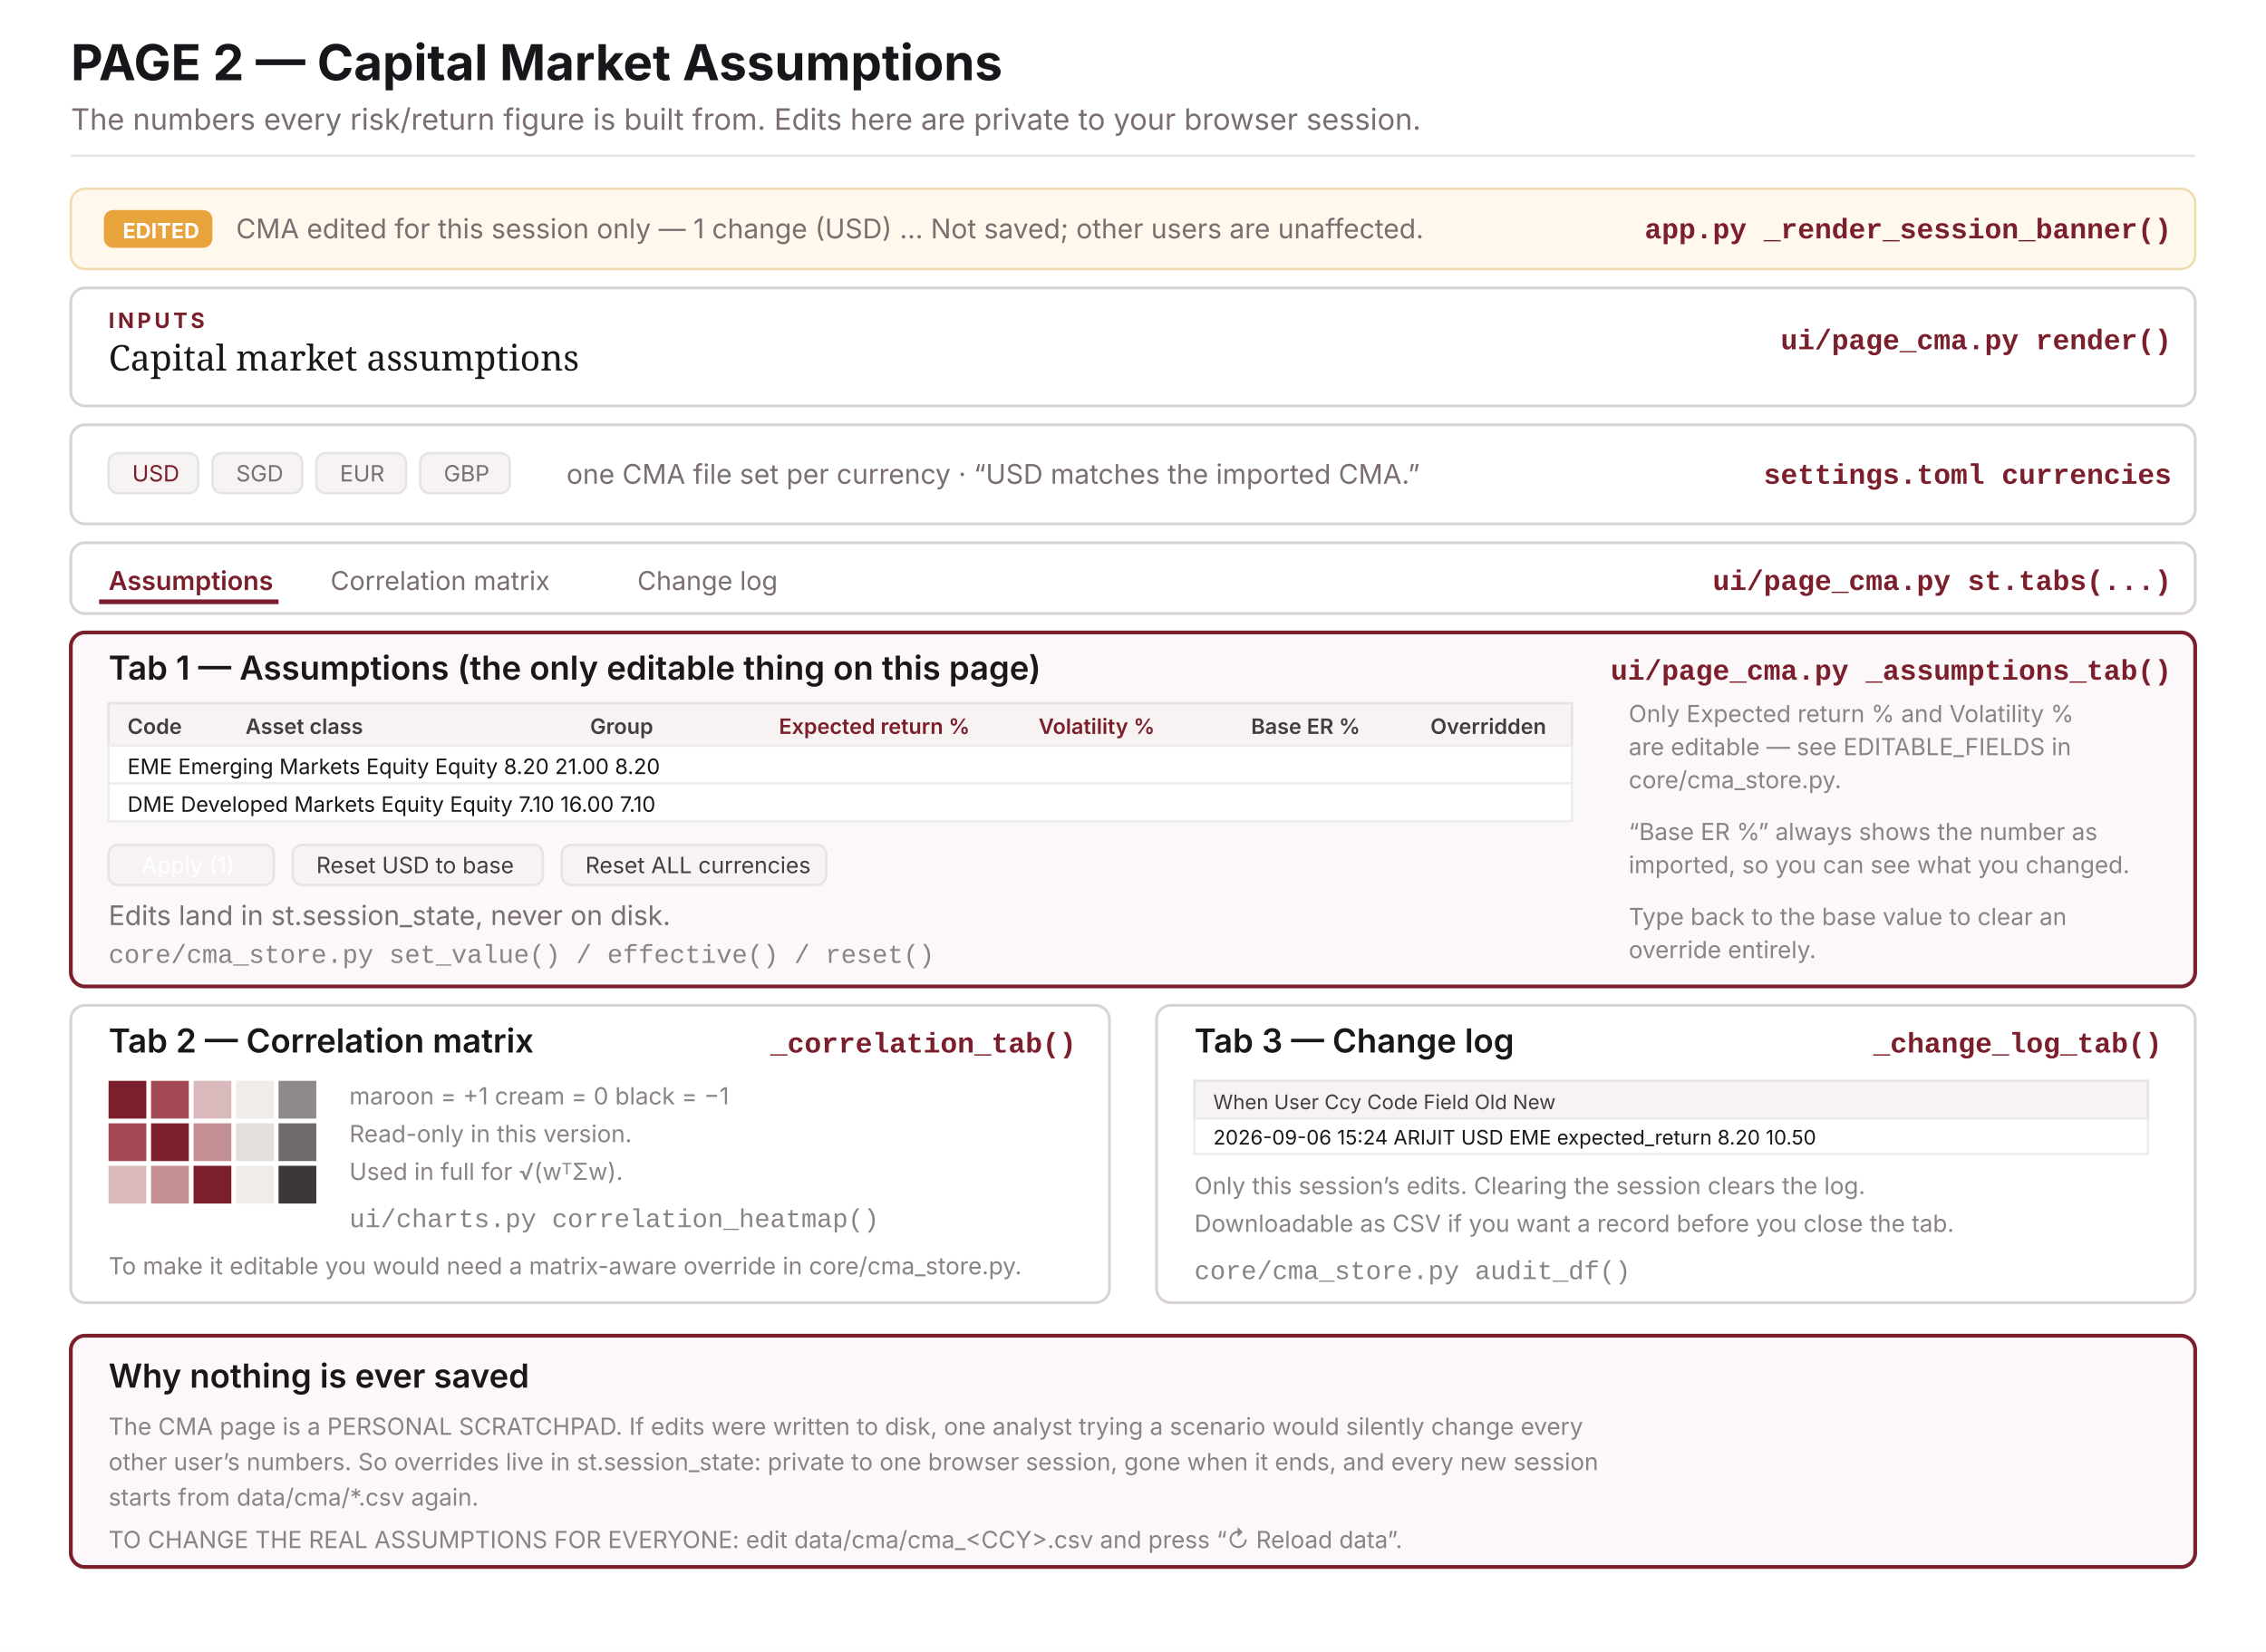
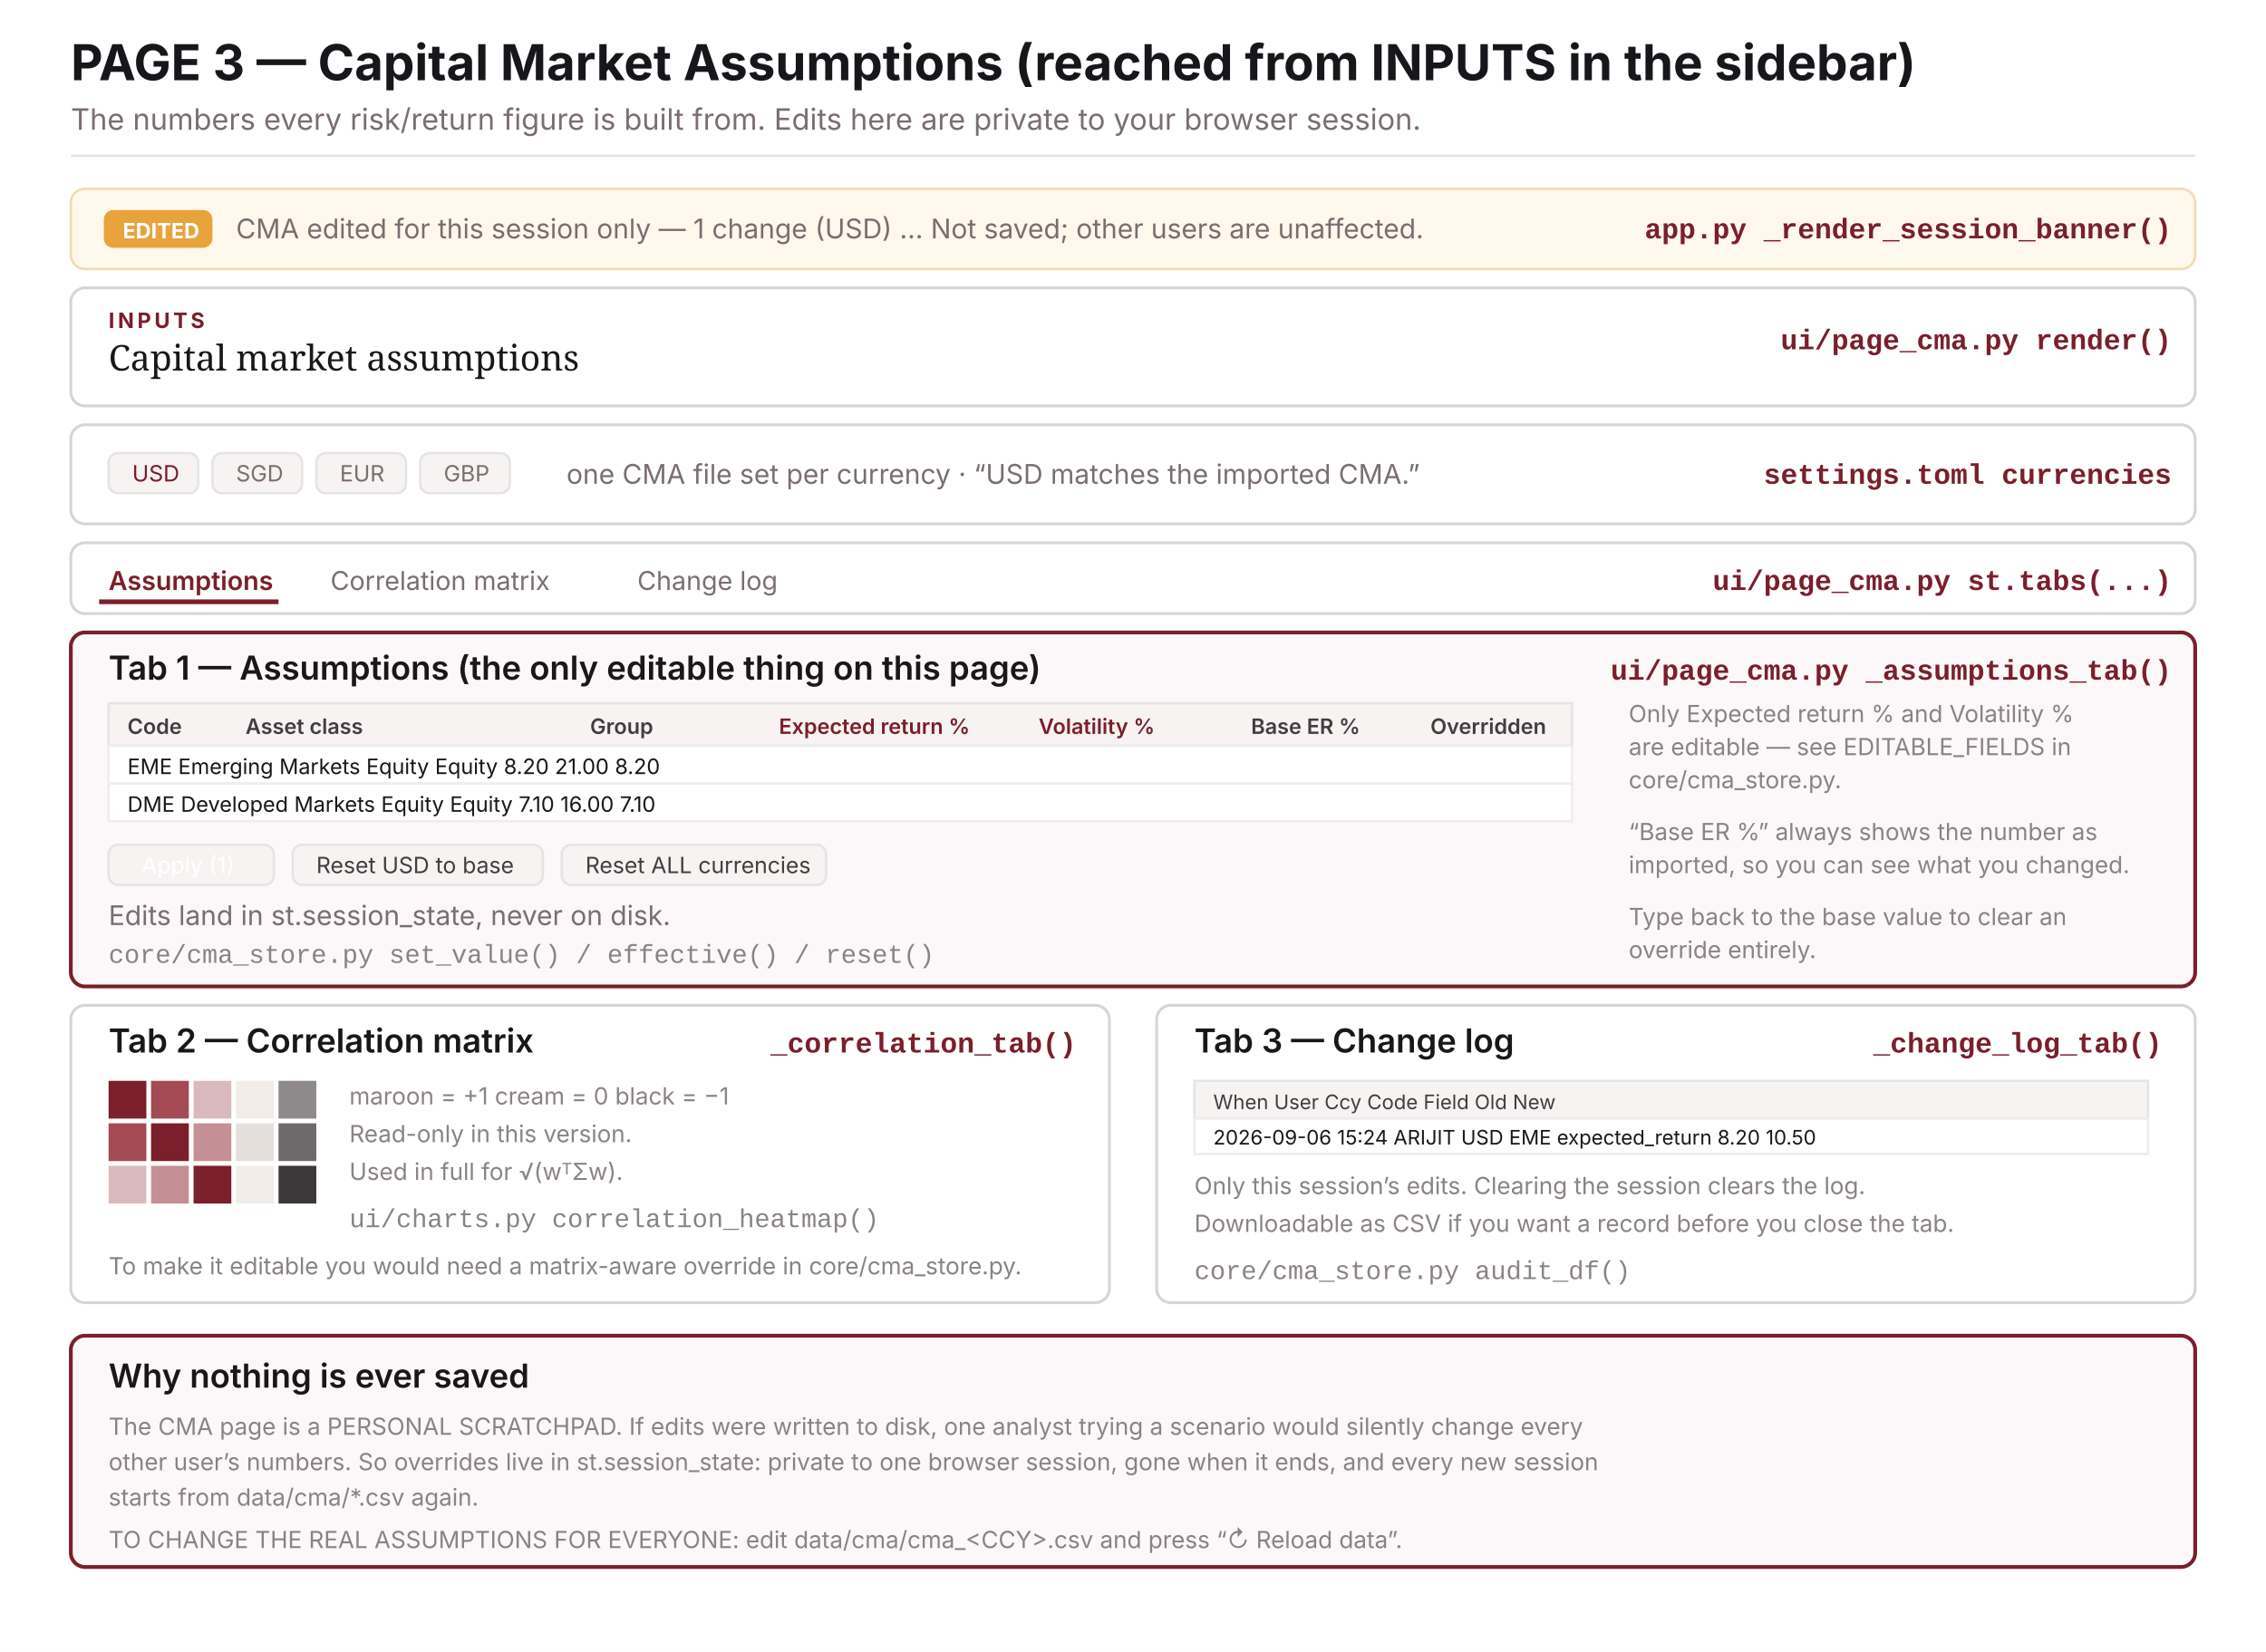
<svg xmlns="http://www.w3.org/2000/svg" width="960" height="700" viewBox="0 0 960 700" font-family="Segoe UI, Inter, Helvetica, Arial, sans-serif">
  <style>
    .bg    { fill: #FFFFFF; }
    .box   { fill: #FFFFFF; stroke: #D9D4D2; stroke-width: 1.2; rx: 6; }
    .boxhi { fill: #FCF7F8; stroke: #7A1F2B; stroke-width: 1.6; rx: 6; }
    .inner { fill: #F6F3F2; stroke: #E4E4E4; stroke-width: 1; rx: 4; }
    .title { font-size: 21px; font-weight: 700; fill: #17161A; }
    .sub   { font-size: 12.5px; fill: #7A6E71; }
    .name  { font-size: 14px; font-weight: 600; fill: #1A1719; }
    .desc  { font-size: 11.5px; fill: #7A6E71; }
    .file  { font-size: 12px; font-weight: 600; fill: #7A1F2B;
             font-family: Consolas, "Courier New", monospace; }
    .file2 { font-size: 11px; fill: #8A8385;
             font-family: Consolas, "Courier New", monospace; }
    .tiny  { font-size: 10px; fill: #8A8385; }
  </style>
  <rect class="bg" x="0" y="0" width="960" height="700" />
-   <text class="title" x="30" y="34">PAGE 2 — Capital Market Assumptions</text>
+   <text class="title" x="30" y="34">PAGE 3 — Capital Market Assumptions  (reached from INPUTS in the sidebar)</text>
  <text class="sub" x="30" y="55">The numbers every risk/return figure is built from. Edits here are private to your browser session.</text>
  <line x1="30" y1="66" x2="930" y2="66" stroke="#E4E4E4" stroke-width="1" />
  <rect x="30" y="80" width="900" height="34" rx="6" fill="#FFF8EC" stroke="#F0DBB0" />
  <rect x="44" y="89" width="46" height="16" rx="4" fill="#E8A33D" />
  <text x="52" y="101" font-size="9" font-weight="700" fill="#FFFFFF">EDITED</text>
  <text class="desc" x="100" y="101">CMA edited for this session only — 1 change (USD) … Not saved; other users are unaffected.</text>
  <text class="file" x="920" y="101" text-anchor="end">app.py  _render_session_banner()</text>
  <rect class="box" x="30" y="122" width="900" height="50" />
  <text x="46" y="139" font-size="9" font-weight="700" fill="#7A1F2B" letter-spacing="1.4">INPUTS</text>
  <text x="46" y="157" font-size="15" fill="#1A1719" font-family="Georgia, serif">Capital market assumptions</text>
  <text class="file" x="920" y="148" text-anchor="end">ui/page_cma.py  render()</text>
  <rect class="box" x="30" y="180" width="900" height="42" />
  <rect class="inner" x="46" y="192" width="38" height="17" />
  <text x="56" y="204" font-size="9.5" fill="#7A1F2B">USD</text>
  <rect class="inner" x="90" y="192" width="38" height="17" />
  <text x="100" y="204" font-size="9.5" fill="#7A6E71">SGD</text>
  <rect class="inner" x="134" y="192" width="38" height="17" />
  <text x="144" y="204" font-size="9.5" fill="#7A6E71">EUR</text>
  <rect class="inner" x="178" y="192" width="38" height="17" />
  <text x="188" y="204" font-size="9.5" fill="#7A6E71">GBP</text>
  <text class="desc" x="240" y="205">one CMA file set per currency  ·  “USD matches the imported CMA.”</text>
  <text class="file" x="920" y="205" text-anchor="end">settings.toml  currencies</text>
  <rect class="box" x="30" y="230" width="900" height="30" />
  <text x="46" y="250" font-size="11" font-weight="600" fill="#7A1F2B">Assumptions</text>
  <line x1="42" y1="255" x2="118" y2="255" stroke="#7A1F2B" stroke-width="2" />
  <text x="140" y="250" font-size="11" fill="#7A6E71">Correlation matrix</text>
  <text x="270" y="250" font-size="11" fill="#7A6E71">Change log</text>
  <text class="file" x="920" y="250" text-anchor="end">ui/page_cma.py  st.tabs(...)</text>
  <rect class="boxhi" x="30" y="268" width="900" height="150" />
  <text class="name" x="46" y="288">Tab 1 — Assumptions   (the only editable thing on this page)</text>
  <text class="file" x="920" y="288" text-anchor="end">ui/page_cma.py  _assumptions_tab()</text>
  <rect x="46" y="298" width="620" height="18" fill="#F6F3F2" stroke="#E4E4E4" />
  <text x="54" y="311" font-size="9" font-weight="600" fill="#453C3F">Code</text>
  <text x="104" y="311" font-size="9" font-weight="600" fill="#453C3F">Asset class</text>
  <text x="250" y="311" font-size="9" font-weight="600" fill="#453C3F">Group</text>
  <text x="330" y="311" font-size="9" font-weight="600" fill="#7A1F2B">Expected return %</text>
  <text x="440" y="311" font-size="9" font-weight="600" fill="#7A1F2B">Volatility %</text>
  <text x="530" y="311" font-size="9" font-weight="600" fill="#453C3F">Base ER %</text>
  <text x="606" y="311" font-size="9" font-weight="600" fill="#453C3F">Overridden</text>
  <rect x="46" y="316" width="620" height="16" fill="#FFFFFF" stroke="#EDEDED" />
  <text x="54" y="328" font-size="9" fill="#1A1719">EME    Emerging Markets Equity        Equity            8.20            21.00        8.20</text>
  <rect x="46" y="332" width="620" height="16" fill="#FFFFFF" stroke="#EDEDED" />
  <text x="54" y="344" font-size="9" fill="#1A1719">DME    Developed Markets Equity      Equity            7.10            16.00        7.10</text>
  <rect class="inner" x="46" y="358" width="70" height="17" fill="#7A1F2B" stroke="#7A1F2B" />
  <text x="60" y="370" font-size="9.5" fill="#FFFFFF">Apply (1)</text>
  <rect class="inner" x="124" y="358" width="106" height="17" />
  <text x="134" y="370" font-size="9.5" fill="#453C3F">Reset USD to base</text>
  <rect class="inner" x="238" y="358" width="112" height="17" />
  <text x="248" y="370" font-size="9.5" fill="#453C3F">Reset ALL currencies</text>
  <text class="tiny" x="690" y="306">Only Expected return % and Volatility %</text>
  <text class="tiny" x="690" y="320">are editable — see EDITABLE_FIELDS in</text>
  <text class="tiny" x="690" y="334">core/cma_store.py.</text>
  <text class="tiny" x="690" y="356">“Base ER %” always shows the number as</text>
  <text class="tiny" x="690" y="370">imported, so you can see what you changed.</text>
  <text class="tiny" x="690" y="392">Type back to the base value to clear an</text>
  <text class="tiny" x="690" y="406">override entirely.</text>
  <text class="desc" x="46" y="392">Edits land in st.session_state, never on disk.</text>
  <text class="file2" x="46" y="408">core/cma_store.py  set_value() / effective() / reset()</text>
  <rect class="box" x="30" y="426" width="440" height="126" />
  <text class="name" x="46" y="446">Tab 2 — Correlation matrix</text>
  <text class="file" x="456" y="446" text-anchor="end">_correlation_tab()</text>
  <g>
    <rect x="46" y="458" width="16" height="16" fill="#7A1F2B" />
    <rect x="64" y="458" width="16" height="16" fill="#A34A54" />
    <rect x="82" y="458" width="16" height="16" fill="#D9B9BC" />
    <rect x="100" y="458" width="16" height="16" fill="#F1ECE8" />
    <rect x="118" y="458" width="16" height="16" fill="#8E8A8C" />
    <rect x="46" y="476" width="16" height="16" fill="#A34A54" />
    <rect x="64" y="476" width="16" height="16" fill="#7A1F2B" />
    <rect x="82" y="476" width="16" height="16" fill="#C48F95" />
    <rect x="100" y="476" width="16" height="16" fill="#E5DFDC" />
    <rect x="118" y="476" width="16" height="16" fill="#6E6A6B" />
    <rect x="46" y="494" width="16" height="16" fill="#D9B9BC" />
    <rect x="64" y="494" width="16" height="16" fill="#C48F95" />
    <rect x="82" y="494" width="16" height="16" fill="#7A1F2B" />
    <rect x="100" y="494" width="16" height="16" fill="#F1ECE8" />
    <rect x="118" y="494" width="16" height="16" fill="#3C3739" />
  </g>
  <text class="tiny" x="148" y="468">maroon = +1   cream = 0   black = −1</text>
  <text class="tiny" x="148" y="484">Read-only in this version.</text>
  <text class="tiny" x="148" y="500">Used in full for √(wᵀΣw).</text>
  <text class="file2" x="148" y="520">ui/charts.py  correlation_heatmap()</text>
  <text class="tiny" x="46" y="540">To make it editable you would need a matrix-aware override in core/cma_store.py.</text>
  <rect class="box" x="490" y="426" width="440" height="126" />
  <text class="name" x="506" y="446">Tab 3 — Change log</text>
  <text class="file" x="916" y="446" text-anchor="end">_change_log_tab()</text>
  <rect x="506" y="458" width="404" height="16" fill="#F6F3F2" stroke="#E4E4E4" />
  <text x="514" y="470" font-size="8.5" fill="#453C3F">When            User      Ccy   Code   Field              Old    New</text>
  <rect x="506" y="474" width="404" height="15" fill="#FFFFFF" stroke="#EDEDED" />
  <text x="514" y="485" font-size="8.5" fill="#1A1719">2026-09-06 15:24   ARIJIT   USD   EME    expected_return    8.20   10.50</text>
  <text class="tiny" x="506" y="506">Only this session’s edits. Clearing the session clears the log.</text>
  <text class="tiny" x="506" y="522">Downloadable as CSV if you want a record before you close the tab.</text>
  <text class="file2" x="506" y="542">core/cma_store.py  audit_df()</text>
  <rect class="boxhi" x="30" y="566" width="900" height="98" />
  <text class="name" x="46" y="588">Why nothing is ever saved</text>
  <text class="tiny" x="46" y="608">The CMA page is a PERSONAL SCRATCHPAD. If edits were written to disk, one analyst trying a scenario would silently change every</text>
  <text class="tiny" x="46" y="623">other user’s numbers. So overrides live in st.session_state: private to one browser session, gone when it ends, and every new session</text>
  <text class="tiny" x="46" y="638">starts from data/cma/*.csv again.</text>
  <text class="tiny" x="46" y="656">TO CHANGE THE REAL ASSUMPTIONS FOR EVERYONE: edit data/cma/cma_&lt;CCY&gt;.csv and press “↻ Reload data”.</text>
</svg>
